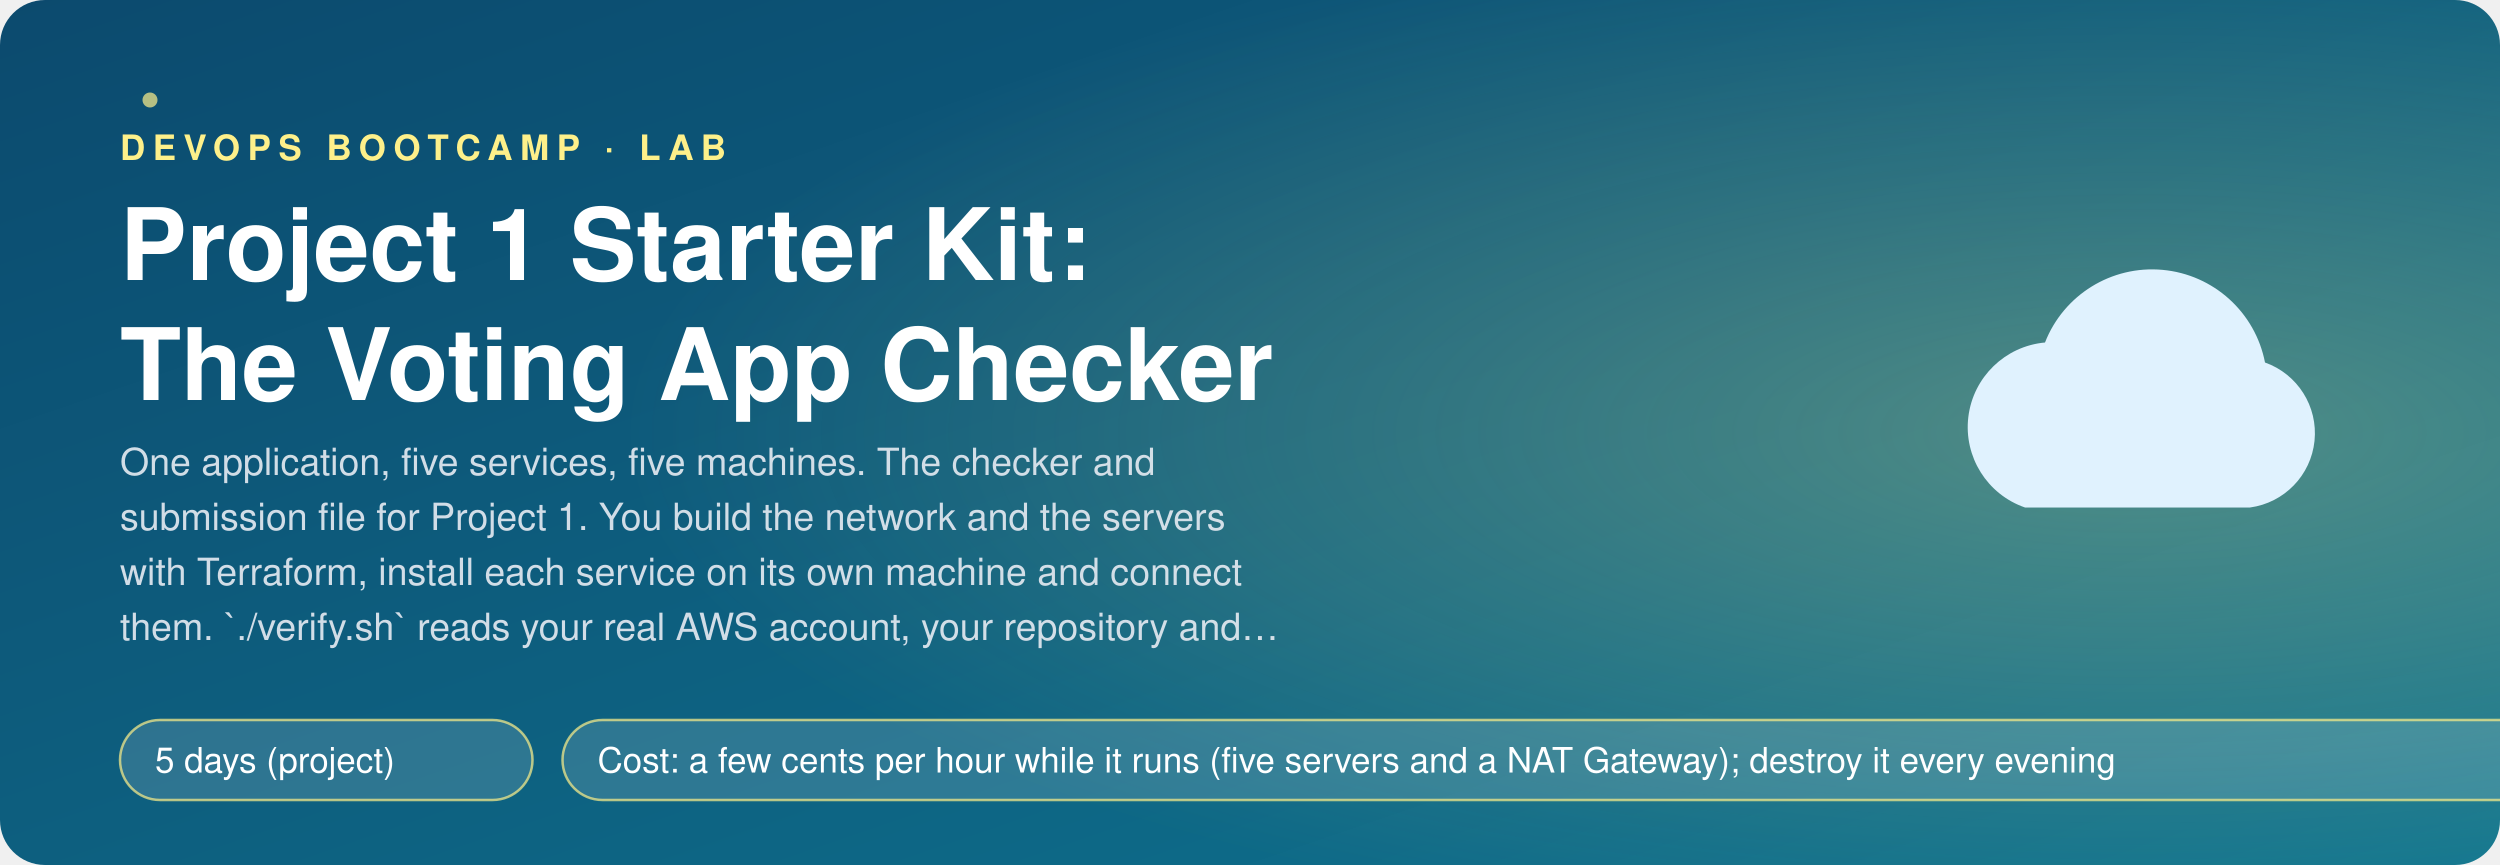
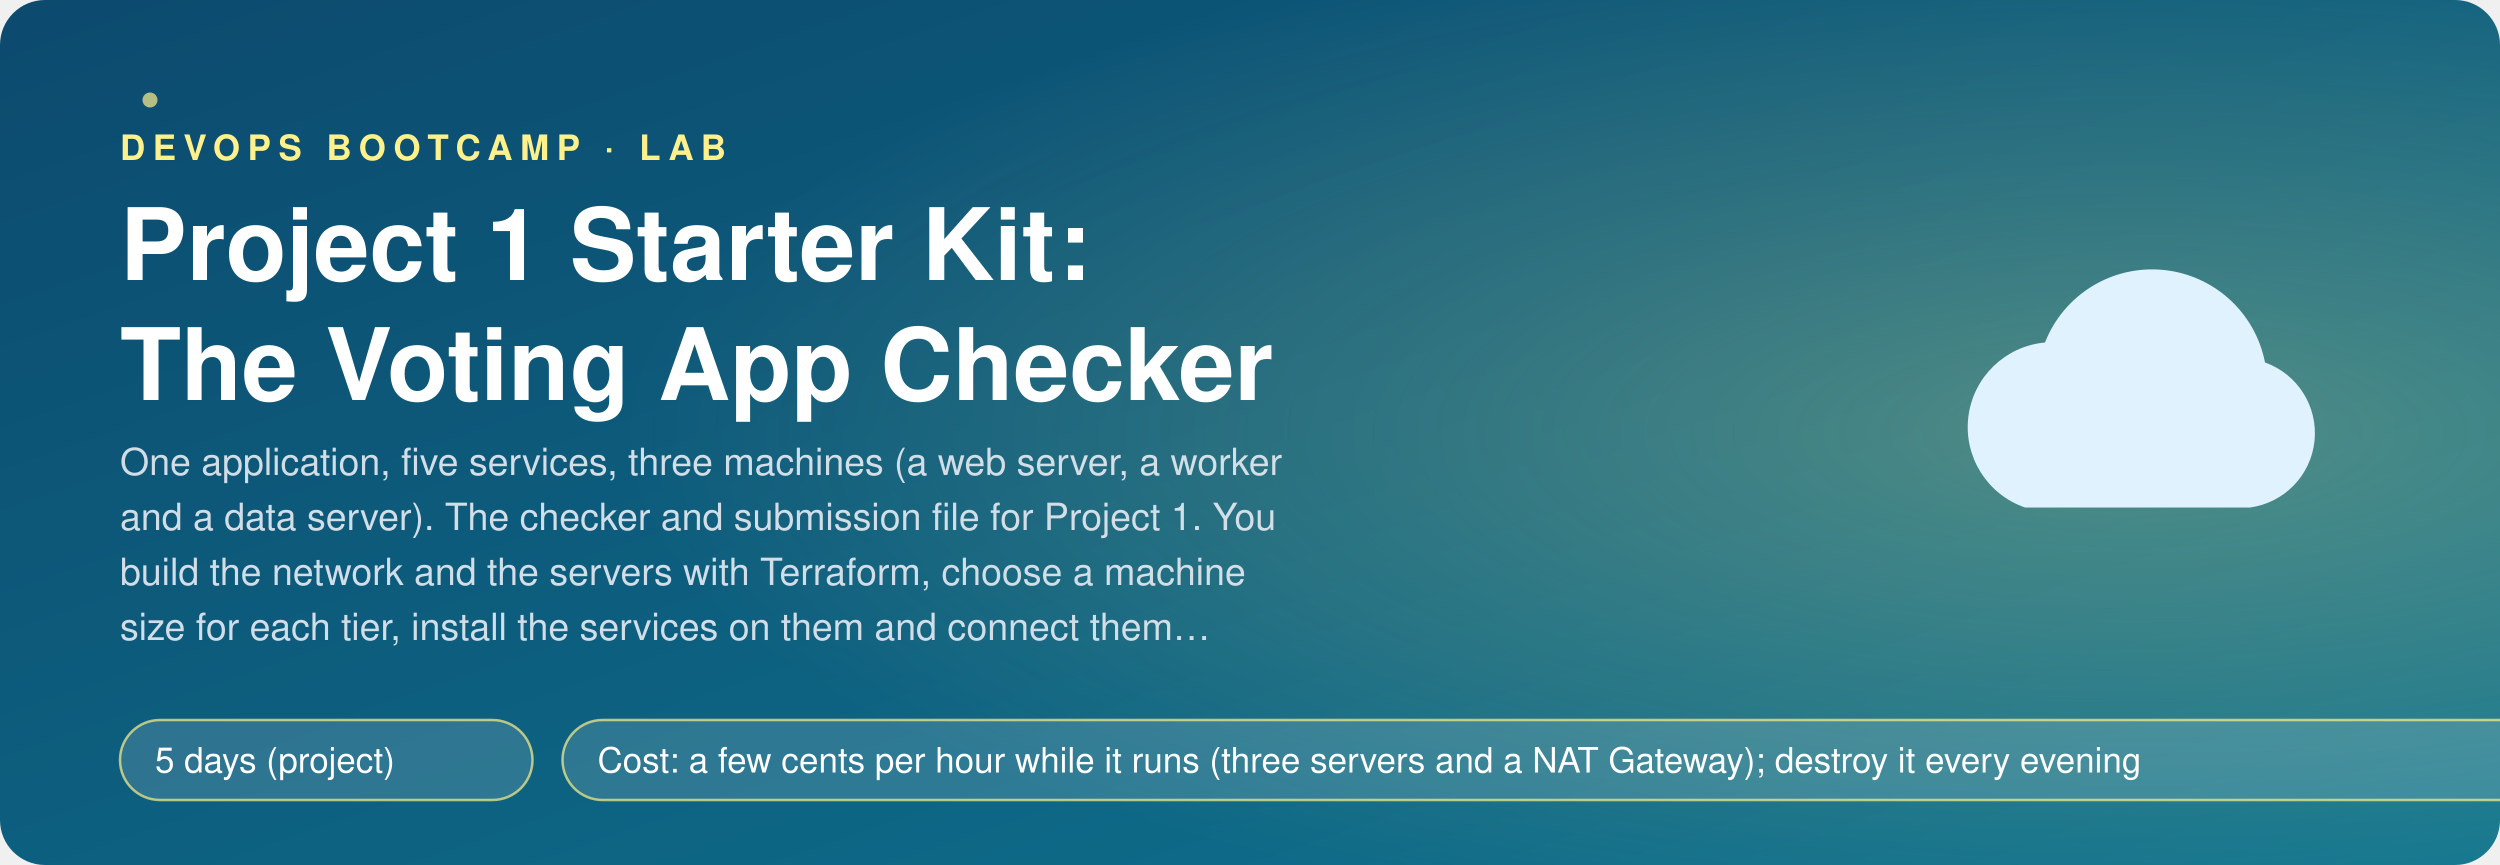
<svg xmlns="http://www.w3.org/2000/svg" width="1000" height="346" viewBox="0 0 1000 346" role="img" aria-label="Project 1 Starter Kit: The Voting App Checker">
  <defs>
    <linearGradient id="bg" x1="0" y1="0" x2="1" y2="1">
      <stop offset="0" stop-color="#0c4a6e" />
      <stop offset="1" stop-color="#0e7490" />
    </linearGradient>
    <radialGradient id="glow" cx=".85" cy=".5" r=".6">
      <stop offset="0" stop-color="#fef08a" stop-opacity=".28" />
      <stop offset="1" stop-color="#fef08a" stop-opacity="0" />
    </radialGradient>
  </defs>
  <rect width="1000" height="346" rx="18" fill="url(#bg)" />
  <rect width="1000" height="346" rx="18" fill="url(#glow)" />
  <circle cx="60" cy="40" r="3" fill="#fef08a" opacity=".7">
    <animate attributeName="opacity" values=".2;.9;.2" dur="3s" repeatCount="indefinite" />
  </circle>
  <text x="48" y="64" font-size="14" letter-spacing="3" fill="#fef08a" font-family="Segoe UI,Helvetica,Arial,sans-serif" font-weight="700">DEVOPS BOOTCAMP · LAB</text>
  <text x="48" y="112" font-size="40" font-weight="800" fill="#ffffff" font-family="Segoe UI,Helvetica,Arial,sans-serif">Project 1 Starter Kit:</text>
  <text x="48" y="160" font-size="40" font-weight="800" fill="#ffffff" font-family="Segoe UI,Helvetica,Arial,sans-serif">The Voting App Checker</text>
-   <text x="48" y="190" font-size="15" fill="#e2e8f0" opacity=".92" font-family="Segoe UI,Helvetica,Arial,sans-serif">One application, five services, five machines. The checker and</text>
-   <text x="48" y="212" font-size="15" fill="#e2e8f0" opacity=".92" font-family="Segoe UI,Helvetica,Arial,sans-serif">submission file for Project 1. You build the network and the servers</text>
-   <text x="48" y="234" font-size="15" fill="#e2e8f0" opacity=".92" font-family="Segoe UI,Helvetica,Arial,sans-serif">with Terraform, install each service on its own machine and connect</text>
-   <text x="48" y="256" font-size="15" fill="#e2e8f0" opacity=".92" font-family="Segoe UI,Helvetica,Arial,sans-serif">them. `./verify.sh` reads your real AWS account, your repository and…</text>
+   <text x="48" y="190" font-size="15" fill="#e2e8f0" opacity=".92" font-family="Segoe UI,Helvetica,Arial,sans-serif">One application, five services, three machines (a web server, a worker</text>
+   <text x="48" y="212" font-size="15" fill="#e2e8f0" opacity=".92" font-family="Segoe UI,Helvetica,Arial,sans-serif">and a data server). The checker and submission file for Project 1. You</text>
+   <text x="48" y="234" font-size="15" fill="#e2e8f0" opacity=".92" font-family="Segoe UI,Helvetica,Arial,sans-serif">build the network and the servers with Terraform, choose a machine</text>
+   <text x="48" y="256" font-size="15" fill="#e2e8f0" opacity=".92" font-family="Segoe UI,Helvetica,Arial,sans-serif">size for each tier, install the services on them and connect them…</text>
  <rect x="48" y="288" width="165" height="32" rx="16" fill="#ffffff" fill-opacity=".14" stroke="#fef08a" stroke-opacity=".7" />
  <text x="62" y="309" font-size="14" fill="#ffffff" font-family="Segoe UI,Helvetica,Arial,sans-serif">5 days (project)</text>
-   <rect x="225" y="288" width="879" height="32" rx="16" fill="#ffffff" fill-opacity=".14" stroke="#fef08a" stroke-opacity=".7" />
-   <text x="239" y="309" font-size="14" fill="#ffffff" font-family="Segoe UI,Helvetica,Arial,sans-serif">Cost: a few cents per hour while it runs (five servers and a NAT Gateway); destroy it every evening</text>
+   <rect x="225" y="288" width="888" height="32" rx="16" fill="#ffffff" fill-opacity=".14" stroke="#fef08a" stroke-opacity=".7" />
+   <text x="239" y="309" font-size="14" fill="#ffffff" font-family="Segoe UI,Helvetica,Arial,sans-serif">Cost: a few cents per hour while it runs (three servers and a NAT Gateway); destroy it every evening</text>
  <g transform="translate(750,73)">
    <g>
      <path d="M60 130 a34 34 0 0 1 8 -66 a46 46 0 0 1 88 8 a30 30 0 0 1 -6 58 Z" fill="#e0f2fe" />
      <animateTransform attributeName="transform" type="translate" values="0,0;0,-8;0,0" dur="4s" repeatCount="indefinite" />
    </g>
    <path d="M70 190 v-40 m-10 12 l10 -14 l10 14" fill="none" stroke="#fef08a" stroke-width="5" stroke-linecap="round" stroke-linejoin="round" opacity="0">
      <animate attributeName="opacity" values="0;1;0" dur="2.4s" begin="-1.0s" repeatCount="indefinite" />
      <animateTransform attributeName="transform" type="translate" values="0,16;0,-12" dur="2.4s" begin="-1.0s" repeatCount="indefinite" />
    </path>
    <path d="M110 190 v-40 m-10 12 l10 -14 l10 14" fill="none" stroke="#fef08a" stroke-width="5" stroke-linecap="round" stroke-linejoin="round" opacity="0">
      <animate attributeName="opacity" values="0;1;0" dur="2.4s" begin="-0.4s" repeatCount="indefinite" />
      <animateTransform attributeName="transform" type="translate" values="0,16;0,-12" dur="2.4s" begin="-0.4s" repeatCount="indefinite" />
    </path>
    <path d="M150 190 v-40 m-10 12 l10 -14 l10 14" fill="none" stroke="#fef08a" stroke-width="5" stroke-linecap="round" stroke-linejoin="round" opacity="0">
      <animate attributeName="opacity" values="0;1;0" dur="2.4s" begin="0.2s" repeatCount="indefinite" />
      <animateTransform attributeName="transform" type="translate" values="0,16;0,-12" dur="2.4s" begin="0.2s" repeatCount="indefinite" />
    </path>
  </g>
</svg>
